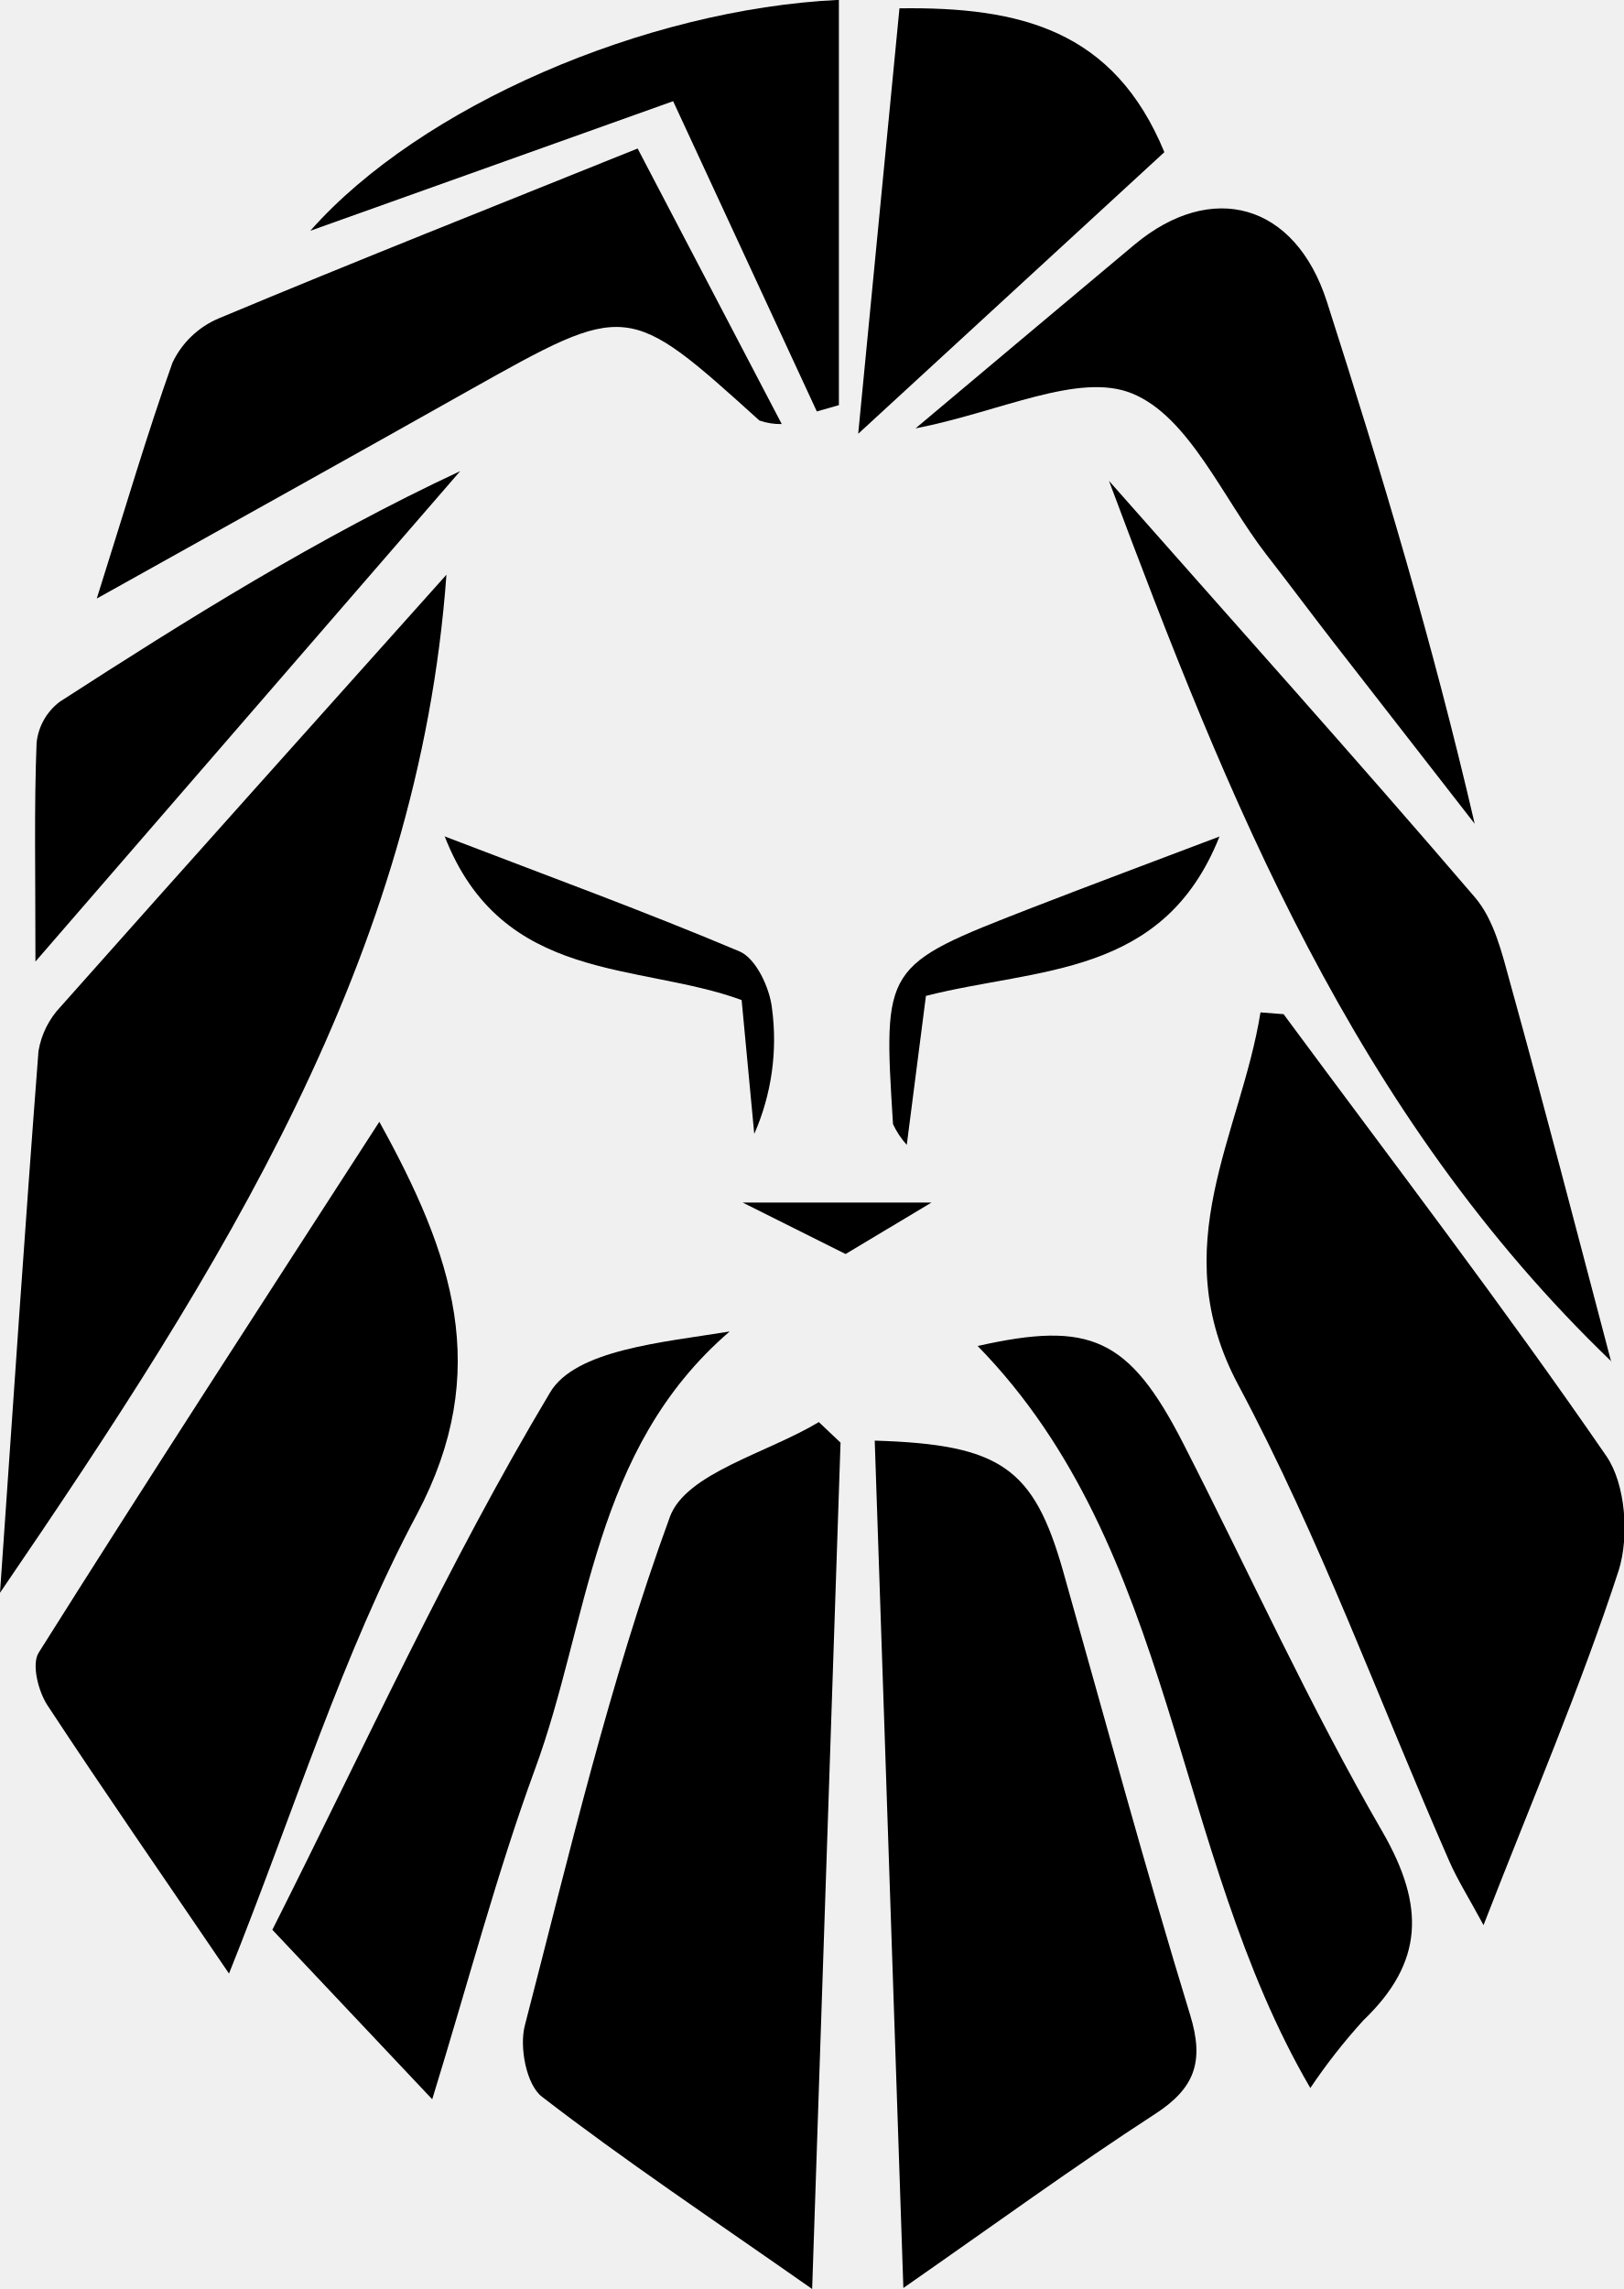
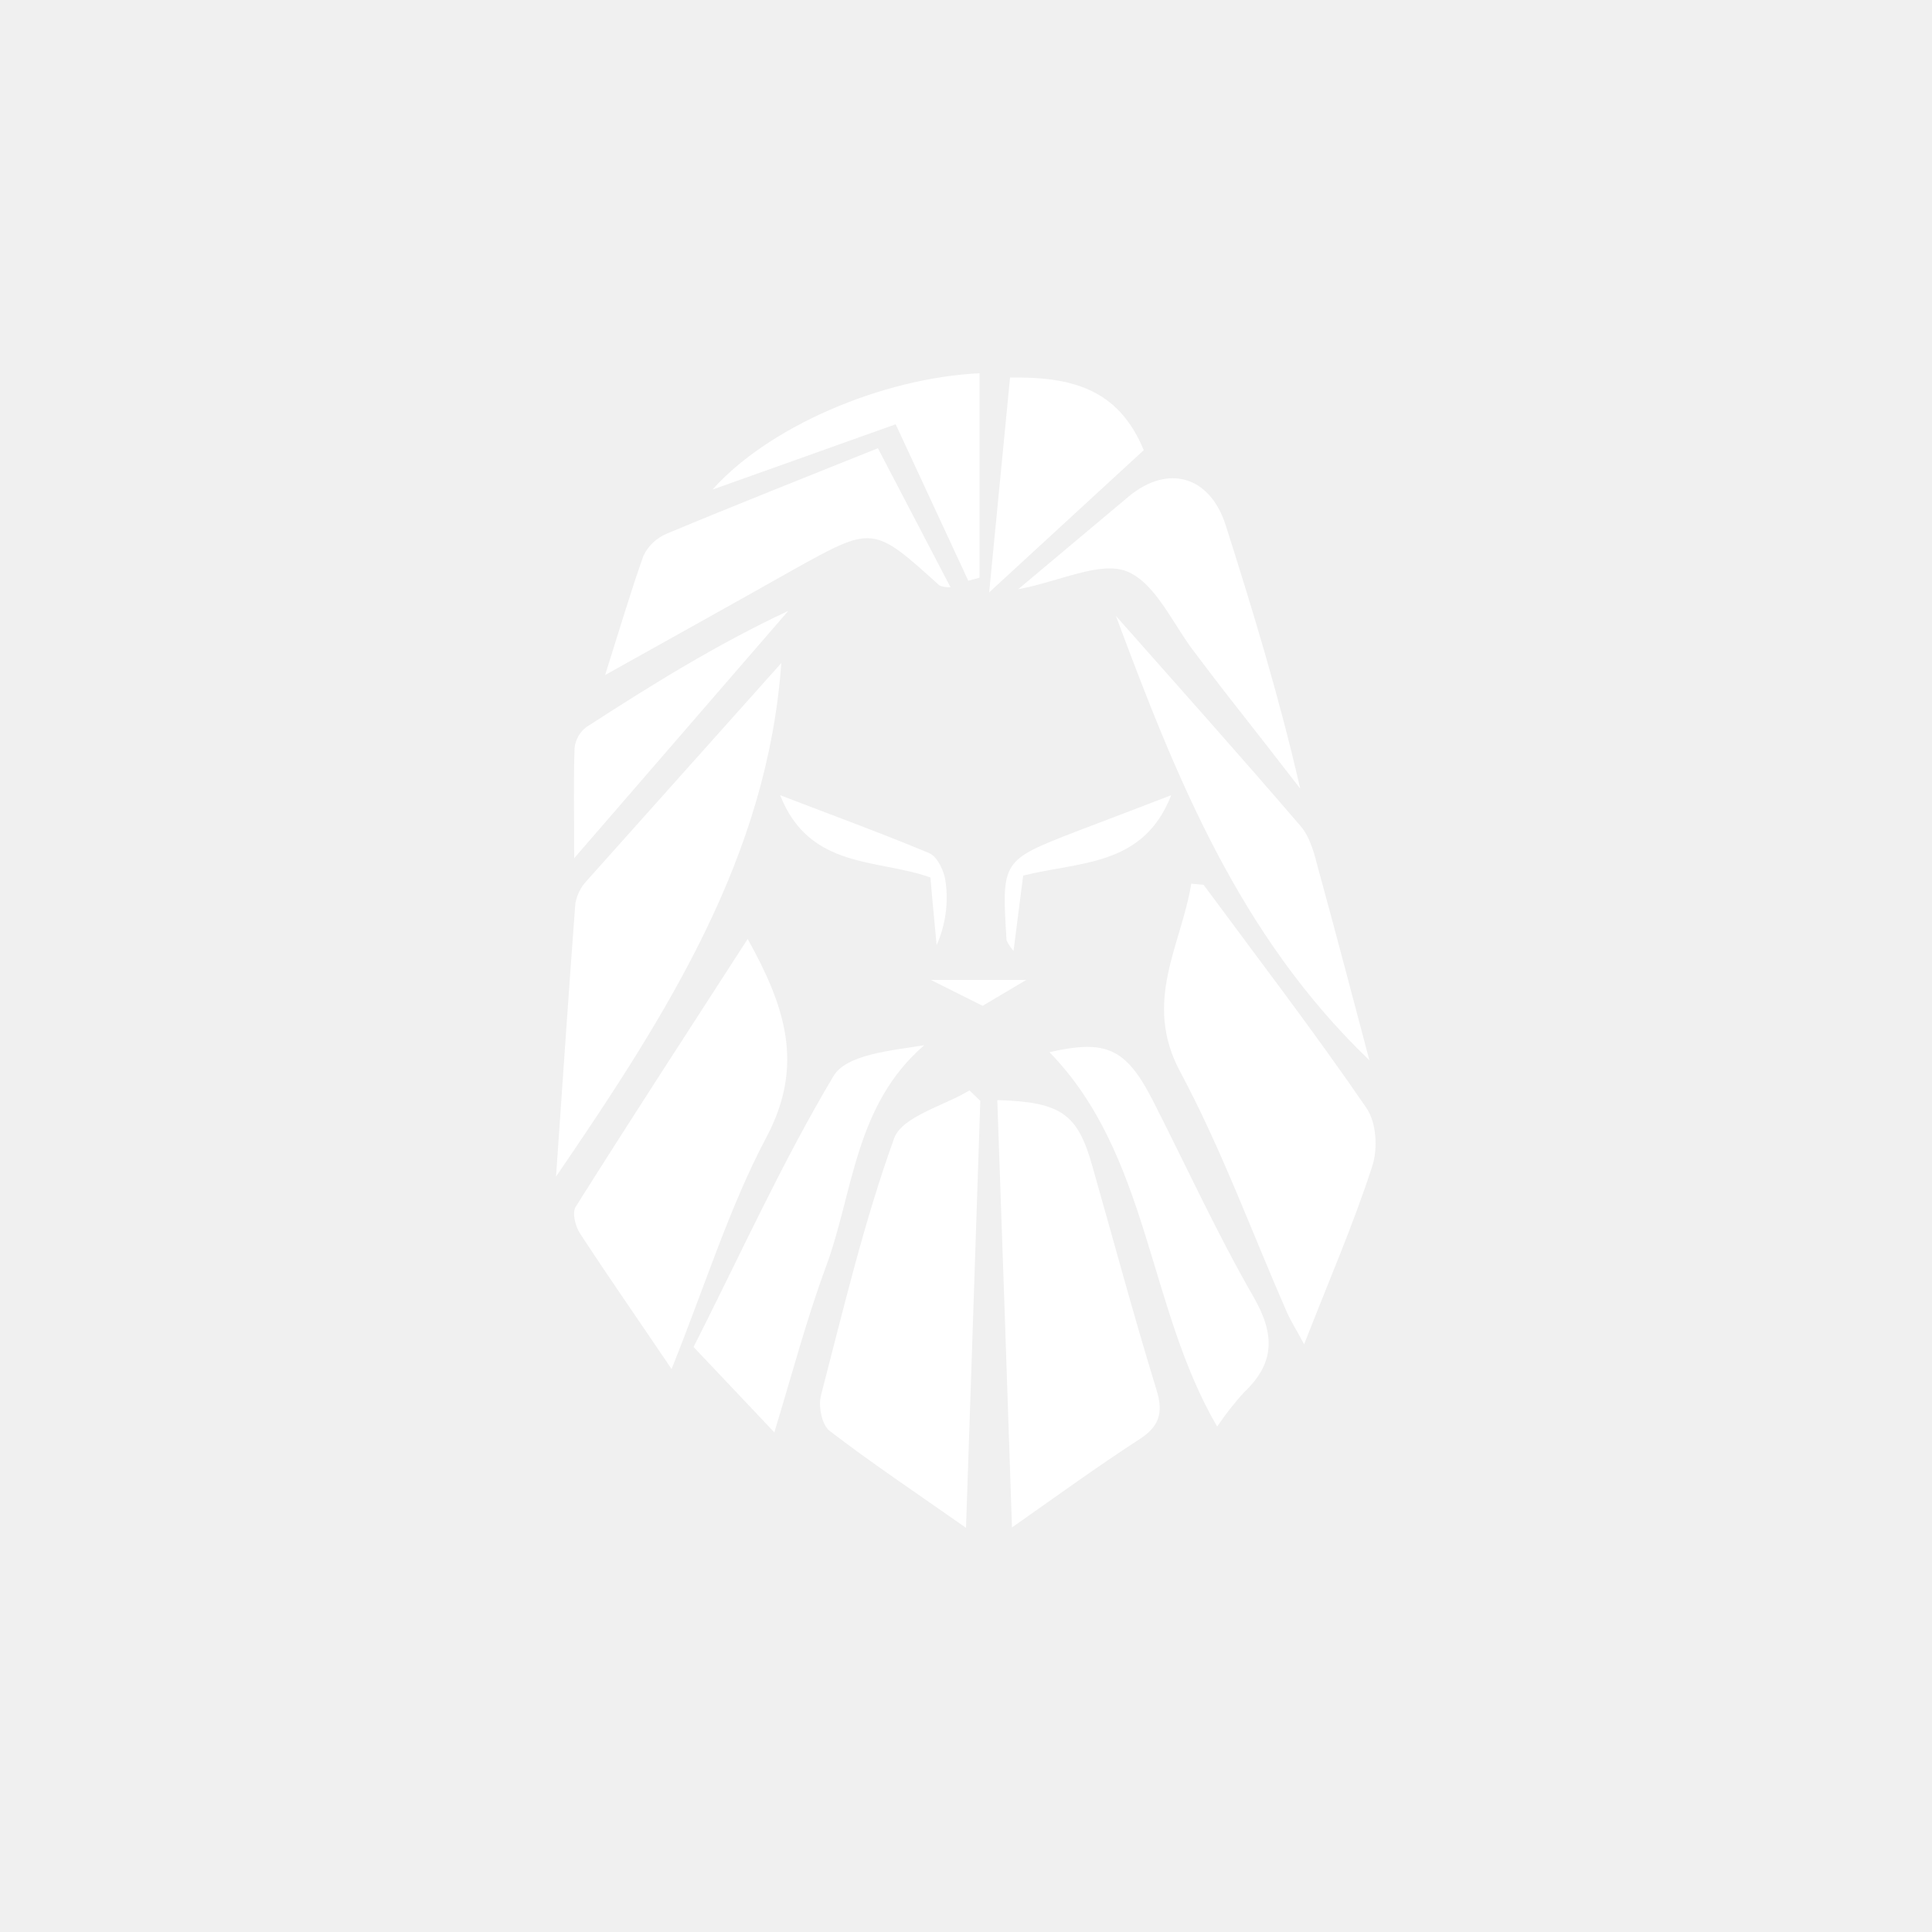
- <svg xmlns="http://www.w3.org/2000/svg" id="bfcce9db-b055-4278-98ca-1a06890a14a8" data-name="Capa 2" viewBox="0 0 128.73 181.42">
-   <path d="M155,94.77c8.58,11.61,17.37,23.09,25.57,35,1.55,2.23,1.84,6.38,1,9.07-3,9.21-6.85,18.17-10.72,28.13-1.17-2.17-2.06-3.57-2.72-5.08-5.53-12.61-10.26-25.64-16.73-37.75-5.87-11,.21-19.8,1.77-29.51L155,94.77" transform="translate(-53.25 -14.39)" />
-   <path d="M122.58,128.57c10,0.3,12.62,2.15,14.95,10.37,3.32,11.73,6.5,23.52,10.07,35.17,1.13,3.69.36,5.8-2.82,7.85-6.38,4.14-12.54,8.63-19.92,13.77-0.78-23.21-1.53-45.17-2.27-67.17" transform="translate(-53.25 -14.39)" />
-   <path d="M117.63,195.81c-7.93-5.56-14.85-10.17-21.42-15.24-1.23-.94-1.8-3.92-1.36-5.63,3.51-13.53,6.71-27.22,11.5-40.32,1.27-3.48,7.73-5.06,11.81-7.52l1.72,1.63c-0.74,22-1.47,43.9-2.25,67.07" transform="translate(-53.25 -14.39)" />
-   <path d="M71.41,170.82C66.1,163,61.47,156.33,57,149.53c-0.72-1.11-1.26-3.25-.68-4.16,8.75-13.9,17.7-27.67,27-42.07,5.8,10.49,9,19.71,3,31.07-5.92,11.09-9.67,23.34-14.92,36.45" transform="translate(-53.25 -14.39)" />
-   <path d="M88.64,59.94c-2.21,30.34-17.73,54.82-35.39,80.69,1.08-15.58,2-29.26,3.05-42.93a6.74,6.74,0,0,1,1.78-3.55C68.26,82.69,78.5,71.28,88.64,59.94" transform="translate(-53.25 -14.39)" />
-   <path d="M87.5,180.76L74.84,167.34c7.32-14.52,13.89-29,22-42.56,2-3.43,9-4,14.25-4.86-10.93,9.4-11.11,23-15.45,34.74-3,8.19-5.23,16.7-8.12,26.09" transform="translate(-53.25 -14.39)" />
-   <path d="M103.8,26.17L115.22,48a5.12,5.12,0,0,1-1.77-.28c-10.46-9.45-10.45-9.44-23-2.4C81.1,50.59,71.7,55.81,60.92,61.83c2.3-7.28,4-13.07,6-18.69a7.13,7.13,0,0,1,3.68-3.52c10.8-4.52,21.7-8.83,33.17-13.45" transform="translate(-53.25 -14.39)" />
-   <path d="M157.12,179.88c-11-18.85-10.62-42.7-26.37-58.81,8.89-2,12-.7,16.33,7.79,5.24,10.26,10,20.78,15.78,30.75,3.35,5.84,3.27,10.3-1.53,14.9a46.6,46.6,0,0,0-4.21,5.37" transform="translate(-53.25 -14.39)" />
-   <path d="M181,122.31c-20.49-19.68-30.39-44.55-39.84-69.81,9.7,11,19.48,21.89,29,33,1.53,1.78,2.16,4.45,2.81,6.82,2.7,9.74,5.24,19.53,8,30" transform="translate(-53.25 -14.39)" />
-   <path d="M125.84,48.33c6.32-5.3,11.82-9.94,17.34-14.55,6.13-5.11,12.74-3.28,15.25,4.51,4.34,13.53,8.42,27.15,11.72,41.39Q164.57,72.52,159,65.35c-1.8-2.32-3.56-4.69-5.36-7-3.46-4.46-6.12-10.94-10.66-12.78-4.24-1.72-10.48,1.48-17.14,2.77" transform="translate(-53.25 -14.39)" />
-   <path d="M124.55,15.05c9.58-.13,17,1.71,21,11.4L121.28,48.77l3.27-33.71" transform="translate(-53.25 -14.39)" />
-   <path d="M119.75,14.39V46.5L118,47,106.61,22.41,77.85,32.68c8.69-9.85,26.53-17.57,41.89-18.3" transform="translate(-53.25 -14.39)" />
-   <path d="M56.06,90.6c0-7.18-.11-12.26.09-17.33A4.68,4.68,0,0,1,58,70C68.16,63.44,78.45,57,89.73,51.73L56.06,90.6" transform="translate(-53.25 -14.39)" />
-   <path d="M126.65,93.32c-0.5,3.87-.95,7.38-1.52,11.81a6.75,6.75,0,0,1-1.09-1.64c-0.79-12.55-.79-12.56,10.93-17.12,4.77-1.85,9.57-3.64,14.95-5.68-4.44,11.19-14.39,10.37-23.26,12.63" transform="translate(-53.25 -14.39)" />
-   <path d="M88.47,80.67c8.37,3.21,16,6,23.41,9.13,1.29,0.55,2.37,2.85,2.56,4.46a18.57,18.57,0,0,1-1.4,10c-0.32-3.42-.65-6.84-1-10.61-8.19-3-19-1.28-23.55-13" transform="translate(-53.25 -14.39)" />
-   <polygon points="58.87 95.31 73.84 95.31 67.03 99.39 58.87 95.31" />
+ <svg xmlns="http://www.w3.org/2000/svg" version="1.1" x="0px" y="0px" viewBox="0 0 50 50" style="enable-background:new 0 0 50 50;" xml:space="preserve">
+   <style type="text/css">
+ 	.st0{display:none;}
+ 	.st1{display:inline;fill:#FFFFFF;}
+ 	.st2{fill:#FFFFFF;}
+ 	.st3{display:none;fill:#FFFFFF;}
+ </style>
+   <g id="Capa_1">
+     <rect x="0.13" y="0.13" class="st0" width="50" height="50" />
+     <g class="st0">
+       <path class="st1" d="M27.11,30.02V29.6c0-3.5,0.04-7.01-0.01-10.51c-0.03-2.14-0.2-4.29-0.32-6.43c-0.06-0.29,0.09-0.57,0.36-0.69    c1.12-0.62,1.75-1.65,2.17-2.82c0.11-0.28,0.2-0.58,0.26-0.88c0.05-0.24,0.14-0.29,0.38-0.28c1.13,0.05,2.26,0.13,3.4,0.1    c2.48-0.05,4.89-0.57,7.28-1.17c0.35-0.09,0.71-0.19,1.06-0.27c0.09-0.01,0.18-0.01,0.28,0L42,6.76c-0.15,0.07-0.3,0.14-0.45,0.19    c-2.45,0.76-4.91,1.51-7.35,2.28c-0.76,0.24-1.51,0.51-2.25,0.83c-0.59,0.26-0.64,0.59-0.14,1.01c0.59,0.5,1.21,0.97,1.85,1.41    c2.12,1.49,4.27,2.97,6.41,4.46c0.09,0.08,0.18,0.17,0.26,0.26l-0.07,0.09c-0.12-0.05-0.24-0.1-0.36-0.16    c-2.41-1.34-4.81-2.69-7.23-4.02c-0.57-0.3-1.17-0.56-1.78-0.76c-0.56-0.2-0.77,0-0.56,0.56c0.23,0.67,0.52,1.31,0.87,1.93    c1.69,2.82,3.4,5.62,5.11,8.43c0.07,0.12,0.13,0.26,0.19,0.39l-0.1,0.08c-0.1-0.09-0.19-0.18-0.28-0.28    c-1.45-1.98-2.9-3.96-4.34-5.94c-0.61-0.84-1.23-1.67-1.86-2.49c-0.15-0.2-0.32-0.38-0.51-0.54c-0.38-0.34-0.6-0.29-0.72,0.2    c-0.14,0.51-0.23,1.03-0.27,1.56c-0.21,2.81-0.38,5.62-0.59,8.43c-0.13,1.68-0.3,3.36-0.46,5.03c-0.02,0.11-0.06,0.21-0.1,0.31    l-0.13-0.04" />
+       <path class="st1" d="M9.66,17.23c0.08-0.1,0.17-0.18,0.27-0.26c2.23-1.56,4.46-3.11,6.7-4.68c0.54-0.37,1.06-0.78,1.56-1.21    c0.48-0.43,0.45-0.77-0.15-1.01c-0.89-0.37-1.8-0.68-2.72-0.97c-2.32-0.74-4.65-1.45-6.98-2.17C8.22,6.88,8.11,6.83,8,6.78    l0.02-0.13c0.12,0,0.23,0.01,0.35,0.03c1.47,0.32,2.93,0.7,4.41,1c2.37,0.48,4.81,0.59,7.21,0.33c0.28-0.03,0.36,0.05,0.42,0.31    c0.24,1.03,0.64,2.01,1.37,2.79c0.35,0.33,0.73,0.63,1.14,0.89c0.16,0.11,0.28,0.18,0.28,0.43c-0.14,3.44-0.31,6.88-0.39,10.32    c-0.05,2.3,0.04,4.6,0.07,6.9c0,0.13,0,0.25,0,0.38l-0.12,0.03c-0.05-0.09-0.09-0.18-0.11-0.28c-0.12-1.15-0.25-2.3-0.33-3.45    c-0.25-3.36-0.48-6.73-0.72-10.09c-0.04-0.49-0.13-0.98-0.25-1.46c-0.14-0.57-0.38-0.64-0.8-0.21c-0.38,0.39-0.73,0.8-1.05,1.24    c-1.86,2.54-3.72,5.08-5.57,7.62c-0.09,0.12-0.21,0.23-0.31,0.34L13.5,23.7c0.07-0.13,0.12-0.27,0.2-0.4    c1.58-2.58,3.19-5.16,4.73-7.75c0.44-0.8,0.84-1.62,1.19-2.46c0.09-0.19,0.03-0.45,0.04-0.67c-0.24,0-0.5-0.06-0.71,0.03    c-0.74,0.29-1.47,0.63-2.18,1c-2.24,1.22-4.47,2.49-6.7,3.73c-0.12,0.06-0.24,0.11-0.36,0.15L9.66,17.23" />
+       <path class="st1" d="M24.98,40.58c-0.03-0.09-0.04-0.19-0.06-0.29c-0.12-3.17-0.24-6.34-0.35-9.51    c-0.16-4.36-0.32-8.71-0.45-13.08c-0.06-1.85-0.04-3.7-0.03-5.55c0.02-0.46,0.09-0.91,0.21-1.36c0.11-0.45,0.37-0.59,0.85-0.58    c0.41,0,0.66,0.17,0.75,0.61c0.11,0.48,0.16,0.97,0.17,1.47c-0.04,2.72-0.09,5.45-0.17,8.17c-0.09,2.92-0.21,5.84-0.32,8.77    c-0.13,3.63-0.26,7.26-0.38,10.89c-0.01,0.15-0.03,0.31-0.06,0.46h-0.14L24.98,40.58z" />
+     </g>
+     <g>
+       <path class="st2" d="M31.15,22.9c1.41,1.91,2.86,3.8,4.21,5.77c0.26,0.37,0.3,1.05,0.16,1.49c-0.49,1.52-1.13,2.99-1.77,4.63    c-0.19-0.36-0.34-0.59-0.45-0.84c-0.91-2.08-1.69-4.22-2.76-6.22c-0.97-1.81,0.03-3.26,0.29-4.86L31.15,22.9" />
+       <path class="st2" d="M25.81,28.47c1.65,0.05,2.08,0.35,2.46,1.71c0.55,1.93,1.07,3.87,1.66,5.79c0.19,0.61,0.06,0.96-0.46,1.29    c-1.05,0.68-2.07,1.42-3.28,2.27C26.06,35.71,25.94,32.09,25.81,28.47" />
+       <path class="st2" d="M25,39.54c-1.31-0.92-2.45-1.68-3.53-2.51c-0.2-0.15-0.3-0.65-0.22-0.93c0.58-2.23,1.11-4.48,1.89-6.64    c0.21-0.57,1.27-0.83,1.95-1.24l0.28,0.27C25.25,32.12,25.13,35.73,25,39.54" />
+       <path class="st2" d="M17.38,35.43c-0.87-1.29-1.64-2.39-2.37-3.51c-0.12-0.18-0.21-0.54-0.11-0.69c1.44-2.29,2.92-4.56,4.45-6.93    c0.96,1.73,1.48,3.25,0.49,5.12C18.87,31.25,18.25,33.27,17.38,35.43" />
+       <path class="st2" d="M20.22,17.16c-0.36,5-2.92,9.03-5.83,13.29c0.18-2.57,0.33-4.82,0.5-7.07c0.04-0.22,0.14-0.42,0.29-0.58    C16.87,20.91,18.55,19.03,20.22,17.16" />
+       <path class="st2" d="M20.04,37.07l-2.09-2.21c1.21-2.39,2.29-4.78,3.62-7.01c0.33-0.56,1.48-0.66,2.35-0.8    c-1.8,1.55-1.83,3.79-2.54,5.72C20.88,34.12,20.51,35.52,20.04,37.07" />
+       <path class="st2" d="M22.72,11.6l1.88,3.6c-0.1,0-0.2-0.01-0.29-0.05c-1.72-1.56-1.72-1.55-3.79-0.4    c-1.54,0.87-3.09,1.73-4.86,2.72c0.38-1.2,0.66-2.15,0.99-3.08c0.12-0.26,0.34-0.47,0.61-0.58C19.03,13.07,20.83,12.36,22.72,11.6    " />
+       <path class="st2" d="M31.5,36.92c-1.81-3.1-1.75-7.03-4.34-9.69c1.46-0.33,1.98-0.12,2.69,1.28c0.86,1.69,1.65,3.42,2.6,5.07    c0.55,0.96,0.54,1.7-0.25,2.45C31.94,36.31,31.71,36.61,31.5,36.92" />
+       <path class="st2" d="M35.44,27.44c-3.38-3.24-5.01-7.34-6.56-11.5c1.6,1.81,3.21,3.61,4.78,5.44c0.25,0.29,0.36,0.73,0.46,1.12    C34.56,24.1,34.98,25.71,35.44,27.44" />
+       <path class="st2" d="M26.35,15.25c1.04-0.87,1.95-1.64,2.86-2.4c1.01-0.84,2.1-0.54,2.51,0.74c0.71,2.23,1.39,4.47,1.93,6.82    c-0.61-0.79-1.22-1.57-1.84-2.36c-0.3-0.38-0.59-0.77-0.88-1.15c-0.57-0.73-1.01-1.8-1.76-2.11    C28.48,14.51,27.45,15.04,26.35,15.25" />
+       <path class="st2" d="M26.14,9.77c1.58-0.02,2.8,0.28,3.46,1.88l-4,3.68L26.14,9.77" />
+       <path class="st2" d="M25.35,9.66v5.29l-0.29,0.08l-1.88-4.05l-4.74,1.69C19.88,11.05,22.82,9.78,25.35,9.66" />
+       <path class="st2" d="M14.86,22.21c0-1.18-0.02-2.02,0.01-2.85c0.02-0.21,0.13-0.41,0.3-0.54c1.67-1.08,3.37-2.14,5.23-3.01    L14.86,22.21" />
+       <path class="st2" d="M26.48,22.66c-0.08,0.64-0.16,1.22-0.25,1.95c-0.07-0.08-0.13-0.17-0.18-0.27c-0.13-2.07-0.13-2.07,1.8-2.82    c0.79-0.3,1.58-0.6,2.46-0.94C29.59,22.43,27.95,22.29,26.48,22.66" />
+       <path class="st2" d="M20.19,20.58c1.38,0.53,2.64,0.99,3.86,1.5c0.21,0.09,0.39,0.47,0.42,0.73c0.08,0.56,0,1.13-0.23,1.65    c-0.05-0.56-0.11-1.13-0.16-1.75C22.73,22.22,20.95,22.51,20.19,20.58" />
+       <polygon class="st2" points="24.09,25.36 26.56,25.36 25.43,26.03   " />
+     </g>
+     <path class="st3" d="M20.16,20.4c-2.91-1.45-5.85-2.77-8.63-4.38c-1.38-0.8-2.53-2.04-3.63-3.24c-0.5-0.55-0.7-1.46-0.84-2.24   C7.01,10.26,7.49,9.67,7.82,9.6c0.33-0.07,1.03,0.28,1.08,0.55c0.42,1.96,1.9,3,3.39,3.98s3.06,1.77,4.59,2.64l0.24-0.27   c-0.21-0.34-0.39-0.7-0.54-1.07c-0.5-1.5-1.01-3-1.42-4.53c-0.18-0.67-0.05-1.41,0.84-1.48c0.89-0.07,0.96,0.61,1.17,1.29   c0.46,1.51,0.88,3.08,1.66,4.42c2.96,5.12,9.89,5,12.7-0.26c0.73-1.37,1.09-2.96,1.52-4.48c0.18-0.63,0.22-1.29,1.06-1.25   c0.91,0.05,1.08,0.79,0.92,1.45c-0.37,1.58-0.86,3.12-1.33,4.67c-0.11,0.35-0.33,0.67-0.4,1.11c2.85-1.35,5.66-2.72,7.5-5.42   c0.19-0.27,0.15-0.72,0.35-0.97c0.3-0.38,0.72-0.65,1.09-0.97c0.29,0.42,0.91,0.94,0.82,1.27c-0.25,0.95-0.55,2.08-1.24,2.68   c-1.93,1.68-3.98,3.21-6.14,4.57c-1.69,1.06-3.62,1.72-5.58,2.63c2.63,2.14,3.94,4.82,3.48,8.19c-0.27,2.03-1.31,3.88-2.9,5.18   c-3.24,2.76-8.24,2.51-11.27-0.52c-3.47-3.47-3.17-7.96,0.73-12.59 M25.29,20.79c-3.45-0.01-6.26,2.79-6.27,6.24   c0,0.06,0,0.13,0,0.19c0.06,3.49,2.87,6.21,6.4,6.18c3.43-0.02,6.26-2.91,6.24-6.38C31.65,23.6,28.74,20.75,25.29,20.79" />
+     <path class="st3" d="M26.61,27.05c0.06,0.81-0.55,1.52-1.36,1.58c-0.04,0-0.08,0-0.11,0c-0.92,0.04-1.57-0.53-1.62-1.43   c-0.05-0.97,0.56-1.63,1.52-1.65c0.81-0.05,1.52,0.56,1.57,1.38C26.61,26.97,26.61,27.01,26.61,27.05" />
+     <g class="st0">
+       <path class="st1" d="M20.68,26.95c-0.9-1.94-2.3-3.34-4.39-4.01c0.41-1.16,0.77-2.26,1.19-3.36c0.49-1.31,1.04-2.61,1.54-3.91    c0.59-1.53,1.76-2.34,3.3-2.7c0.16-0.03,0.32-0.09,0.45-0.18l-1.96-0.18c0.58-0.56,1.06-1.07,1.6-1.51c0.74-0.6,1.52-1.15,2.3-1.7    c0.13-0.08,0.29-0.1,0.43-0.04c1.41,0.84,2.68,1.88,3.78,3.1c0.03,0.05,0.07,0.1,0.09,0.15l-1.84,0.17c0,0.02,0,0.04,0,0.06    c0.45,0.13,0.9,0.24,1.34,0.41c1.04,0.39,1.85,1.06,2.27,2.1c0.84,2.08,1.65,4.18,2.46,6.27c0.16,0.4,0.29,0.82,0.45,1.29    c-2.08,0.68-3.48,2.09-4.44,4.12c0.27-0.26,0.48-0.46,0.69-0.66c0.62-0.62,1.35-1.11,2.15-1.46c0.9-0.34,1.9-0.34,2.8,0.01    c0.51,0.18,1,0.41,1.51,0.63c-0.7,0.41-1.36,0.75-1.98,1.17c-1.77,1.18-2.81,2.92-3.62,4.84c-0.62,1.48-1.23,2.97-1.95,4.4    c-0.82,1.61-2.1,2.84-3.57,3.87c-0.17,0.14-0.41,0.13-0.57-0.02c-2.13-1.43-3.58-3.4-4.54-5.75c-0.45-1.11-0.9-2.22-1.39-3.31    c-0.96-2.22-2.72-3.99-4.94-4.94c-0.07-0.03-0.15-0.07-0.23-0.11c-0.02-0.02-0.04-0.04-0.06-0.06c1.21-0.62,2.42-1.17,3.81-0.83    c1.34,0.32,2.3,1.25,3.27,2.16 M25.01,34.72c0.08-0.15,0.13-0.23,0.16-0.31c1.12-2.32,2.04-4.72,2.76-7.2    c0.68-2.49,1.36-4.97,2.03-7.44c-0.01-0.08-0.03-0.15-0.06-0.23l-0.55,0.78c-0.07-0.06-0.13-0.12-0.17-0.2    c-0.11-0.29-0.2-0.6-0.27-0.9c-0.35-1.96-1.39-3.48-2.92-4.72c-0.78-0.63-1.27-0.66-2.02,0c-0.41,0.36-0.8,0.75-1.18,1.13    c-0.68,0.68-1.17,1.52-1.41,2.45c-0.15,0.58-0.3,1.16-0.47,1.75c-0.07,0.19-0.14,0.37-0.23,0.55l-0.59-0.71    c-0.05,0.07-0.07,0.16-0.05,0.24c0.57,2.07,1.16,4.14,1.72,6.21c0.82,2.97,1.92,5.85,3.28,8.61" />
+       <path class="st1" d="M23.92,20.03c0.02-0.38,0.04-0.75,0.05-1.11c0-0.28-0.13-0.32-0.39-0.29c-0.39,0.03-0.78,0.02-1.17-0.02    c-0.07,0-0.13-0.2-0.18-0.31c0-0.03,0.01-0.05,0.03-0.07c0.13-0.25,0.23-0.68,0.41-0.72c0.51-0.1,1.09-0.15,1.51,0.26    c0.16,0.16,0.19,0.49,0.23,0.75c0,0.2-0.02,0.41-0.06,0.61c-0.04,0.66,0.35,0.95,0.99,0.74L26,19.63l-0.04,0.15    c0.13,0.14,0.28,0.27,0.45,0.36c0.85,0.33,1.29,0.9,1.32,1.82c0.05,1.39-0.26,2.73-0.53,4.08c-0.07,0.37-0.16,0.74-0.27,1.19    l-0.42-0.75c0.12,2.06-0.79,3.84-1.47,5.81c-0.7-1.96-1.62-3.73-1.49-5.82l-0.45,0.76c-0.38-1.75-0.84-3.4-0.82-5.13    C22.28,20.98,22.68,20.48,23.92,20.03 M26.39,22.97c0.03-0.74,0.34-1.57-0.47-2.11c-0.61-0.34-1.35-0.32-1.93,0.06    c-0.47,0.35-0.61,1.13-0.39,2.09c0.1-0.26,0.18-0.5,0.3-0.73c0.23-0.45,0.51-0.89,1.11-0.88c0.6,0,0.85,0.41,1.08,0.86    C26.21,22.48,26.29,22.73,26.39,22.97" />
+       <path class="st1" d="M25.71,18.67c-0.28-0.46-0.12-0.97,0.45-1.12c0.37-0.08,0.75-0.11,1.13-0.09c0.14,0.06,0.25,0.17,0.3,0.32    c0.32,0.75,0.21,0.9-0.61,0.9c-0.14,0-0.27-0.02-0.41-0.02C26.31,18.66,26.05,18.66,25.71,18.67" />
+     </g>
+   </g>
+   <g id="Capa_2">
+     <path class="st3" d="M25.08,25.03c0.18-0.48,0.34-0.89,0.5-1.3c0.78-1.95,2.1-3.51,3.7-4.83c1.78-1.46,3.59-2.87,5.38-4.31   c0.69-0.55,1.34-1.13,1.96-1.76c1.09-1.13,1.67-2.52,1.98-4.05c0.02-0.13,0.03-0.26,0.06-0.38c0.03-0.07,0.07-0.14,0.12-0.2   c0.08,0.04,0.15,0.09,0.2,0.15c0.24,0.54,0.48,1.08,0.69,1.64c0.61,1.62,1.03,3.31,1.24,5.03c0.36,2.97,0.1,5.88-1.19,8.59   c-1.16,2.52-3.25,4.49-5.82,5.51c-0.28,0.11-0.56,0.21-0.85,0.29c-0.09,0.01-0.19,0.01-0.28-0.02c0.04-0.09,0.09-0.18,0.16-0.25   c1.16-0.73,2.23-1.6,3.18-2.58c1.83-1.89,3.02-4.3,3.41-6.9c0.1-0.64,0.14-1.28,0.21-1.91l-0.07-0.02   c-0.03,0.03-0.05,0.06-0.07,0.09c-0.57,1.55-1.61,2.76-2.88,3.77c-1.08,0.85-2.2,1.65-3.3,2.49c-0.88,0.62-1.68,1.35-2.38,2.17   c-0.52,0.66-0.83,1.46-0.9,2.29c-0.19,1.78-0.42,3.55-1.06,5.24c-0.75,2.01-2.06,3.62-3.64,5.03c-0.08,0.09-0.23,0.1-0.32,0.02   c-0.01-0.01-0.02-0.02-0.03-0.04c-2.17-1.78-3.7-3.97-4.32-6.73c-0.27-1.2-0.47-2.41-0.65-3.62c-0.13-0.97-0.62-1.85-1.36-2.49   c-0.81-0.72-1.67-1.38-2.54-2.02c-1.33-0.97-2.73-1.84-3.92-2.99c-0.79-0.75-1.41-1.66-1.84-2.66c-0.03-0.07-0.08-0.12-0.14-0.16   c0.02,0.3,0.03,0.61,0.07,0.9c0.22,2.06,0.92,4.04,2.06,5.77c1.21,1.76,2.78,3.24,4.61,4.34c0.12,0.07,0.24,0.14,0.35,0.23   c0.06,0.07,0.1,0.14,0.13,0.23c-0.08,0.04-0.16,0.05-0.25,0.05c-0.69-0.23-1.37-0.49-2.03-0.8c-2.01-1.02-3.66-2.65-4.7-4.65   c-0.67-1.29-1.13-2.68-1.36-4.12c-0.23-1.32-0.3-2.65-0.2-3.99c0.16-2.4,0.71-4.75,1.63-6.97c0.05-0.14,0.11-0.27,0.18-0.4   c0.05-0.07,0.12-0.13,0.19-0.18c0.06,0.07,0.11,0.14,0.15,0.23c0.23,0.72,0.4,1.46,0.68,2.16c0.55,1.38,1.55,2.41,2.71,3.29   c1.65,1.28,3.34,2.53,5,3.8c1.21,0.93,2.4,1.88,3.39,3.06c0.9,1.08,1.59,2.32,2.05,3.64L25.08,25.03 M38.8,12.14l-0.07-0.01   c-0.04,0.07-0.07,0.14-0.12,0.21c-0.26,0.44-0.54,0.86-0.85,1.26c-0.86,1.01-1.92,1.8-2.94,2.62c-1.65,1.33-3.32,2.64-4.94,3.99   c-1.44,1.17-2.54,2.7-3.2,4.43c-0.45,1.28-0.77,2.61-0.94,3.95c-0.16,1.03-0.28,2.06-0.43,3.09c-0.03,0.09-0.07,0.18-0.13,0.25   c-0.07-0.08-0.12-0.16-0.16-0.26c-0.09-0.5-0.14-1-0.24-1.5c-0.26-1.36-0.48-2.74-0.83-4.09c-0.5-1.93-1.44-3.65-2.95-4.99   c-1.06-0.93-2.16-1.81-3.27-2.69c-1.56-1.22-3.16-2.39-4.71-3.62c-0.79-0.58-1.42-1.34-1.84-2.23c-0.03-0.04-0.06-0.07-0.1-0.09   c-0.16,1.24-0.12,2.5,0.14,3.72c0.27,1.46,1,2.79,2.07,3.81c0.96,0.85,1.98,1.64,3.05,2.34c1.16,0.8,2.34,1.58,3.34,2.59   c0.81,0.81,1.47,1.72,1.69,2.87c0.16,0.87,0.27,1.75,0.42,2.62c0.2,1.44,0.66,2.83,1.36,4.11c0.56,0.95,1.26,1.82,2.08,2.56   c0.04-0.03,0.08-0.05,0.11-0.08c1.04-1,1.85-2.21,2.4-3.55c0.62-1.56,0.86-3.2,1.01-4.85c0.08-1.41,0.68-2.75,1.69-3.74   c0.67-0.65,1.38-1.27,2.12-1.84c1.09-0.86,2.24-1.66,3.33-2.52c1.09-0.86,1.94-1.85,2.42-3.16c0.4-1.09,0.6-2.23,0.59-3.39   C38.89,13.33,38.83,12.72,38.8,12.14" />
+     <path class="st3" d="M43.14,25.28c-0.02-0.04-0.05-0.07-0.09-0.1c0.03-0.1,0.05-0.2,0.05-0.3c-0.17-1.04-0.3-2.08-0.54-3.1   c-0.8-3.42-2.33-6.45-4.76-9.01c-1.78-1.87-3.85-3.2-6.46-3.55c-0.41-0.06-0.83-0.07-1.24-0.1c0.59,0.58,1.2,1.08,1.76,1.63   c0.23,0.23,0.44,0.49,0.62,0.77c0.12,0.18,0.23,0.37,0.32,0.56c0.05,0.14,0.11,0.26,0.19,0.38c0.05,0.1,0.09,0.2,0.14,0.31   l0.02-0.02c0.04,0.08,0.07,0.16,0.1,0.24c-0.01,0.04-0.01,0.09,0,0.13c0.14,0.43,0.25,0.88,0.33,1.33   c0.08,0.69,0.12,1.38,0.12,2.07c-0.07,3.49-1.43,6.43-3.47,9.13c0.1,0.04,0.16,0.06,0.22,0.08c0.87,0.23,1.74,0.47,2.6,0.7   c0.24,0.11,0.53,0.01,0.65-0.23c0,0,0-0.01,0.01-0.01c1.74-2.67,2.9-5.54,3.07-8.76c0-0.22,0.05-0.44,0.07-0.67   c0.1,0.06,0.19,0.15,0.26,0.26c1.88,2.8,2.76,5.92,2.98,9.26c0.03,0.54,0.04,1.07,0.07,1.61c0,0.07-0.05,0.23,0.14,0.16l-0.22,0.52   c-4.34,0.22-8.58-0.27-12.51-2.41l0.83-1.15c0.87-1.21,1.72-2.43,2.3-3.81c0.83-2,1.36-4.06,1.03-6.25   c-0.27-1.88-1.15-3.43-2.72-4.53c-1.72-1.21-3.64-1.48-5.67-1.06c-3.14,0.65-5.09,3.32-5.23,6.28c-0.05,1.39,0.15,2.78,0.6,4.11   c0.58,1.86,1.56,3.49,2.74,5.03c0.36,0.47,0.7,0.94,1.07,1.43c-3.91,2.21-8.14,2.75-12.52,2.62l-0.1-0.58   c0.03-0.06,0.04-0.12,0.05-0.19c0-1.29,0.09-2.59,0.28-3.87c0.32-2.23,1.06-4.37,2.19-6.32c0.17-0.29,0.34-0.57,0.52-0.87   l-0.07-0.04l0.07,0.02l0.29,1.37c0.06,0.44,0.11,0.87,0.19,1.31c0.47,2.46,1.56,4.66,2.94,6.72c0.13,0.22,0.4,0.31,0.64,0.22   c0.87-0.25,1.73-0.49,2.59-0.74c0.07-0.03,0.15-0.06,0.22-0.09c-2.51-3.18-3.92-6.68-3.57-10.76c0.04-0.44,0.12-0.88,0.24-1.31   h0.02c0-0.03,0-0.07,0-0.1c0.1-0.33,0.22-0.66,0.36-0.97l0.05-0.05l-0.02-0.02c0.33-0.72,0.77-1.38,1.31-1.96   c0.46-0.46,0.99-0.87,1.48-1.31c-0.32-0.01-0.65,0-0.97,0.04c-1.78,0.2-3.46,0.9-4.86,2.01c-2.6,2.04-4.36,4.68-5.55,7.73   c-0.7,1.9-1.16,3.87-1.37,5.88c0,0.16,0.03,0.32,0.08,0.48c-0.06,0.04-0.1,0.1-0.13,0.16c-0.15,2-0.12,4.01,0.09,6.01   c-0.01,0.17,0.12,0.31,0.29,0.32c0.02,0,0.03,0,0.05,0c0.72,0.03,1.44,0.09,2.16,0.08c1.08,0,2.17-0.04,3.26-0.08   c0.83,0.11,2.31-0.1,3.62-0.34l0.48-0.07c0,0,0-0.02,0-0.02l0.37-0.08c0.04,0,0.08,0,0.12,0c0.4-0.09,0.79-0.19,1.19-0.28l0.42-0.1   l0,0l0.44-0.11c0.77-0.2,1.19,0.11,1.22,0.91c0.08,1.98,0.16,3.96,0.24,5.94c0,0.12,0.02,0.24,0.03,0.35l3.33-0.03   c0.01-0.04,0.01-0.08,0.02-0.12c-0.01-2.28-0.02-4.56-0.05-6.84c0.01-0.49-0.21-0.96-0.59-1.28c-0.13-0.12-0.25-0.25-0.36-0.39   c0.59-0.34,1.14-0.68,1.71-0.98c0.15-0.04,0.3-0.02,0.44,0.05c0.36,0.18,0.71,0.39,1.06,0.59c0.17,0.1,0.34,0.2,0.53,0.32   c-0.1,0.13-0.21,0.25-0.32,0.36c-0.41,0.36-0.64,0.89-0.6,1.44c0.02,2.18,0.04,4.36,0.06,6.55c0,0.09,0,0.19,0.02,0.28L29.39,38   c0.01-0.29,0.03-0.56,0.04-0.83c0.04-1.85,0.08-3.71,0.12-5.55c0.02-0.69,0.44-1.03,1.09-0.87c1.33,0.35,2.69,0.61,4.06,0.77   c1.68,0.24,3.87,0.45,4.99,0.17l0,0l3.13-0.09c0.16,0.02,0.3-0.1,0.32-0.26c0-0.02,0-0.03,0-0.05c0.03-0.61,0.11-1.23,0.1-1.84   C43.23,28.07,43.17,26.68,43.14,25.28 M25.04,26.14c-1.14-0.67-4.36-5.88-4.43-7.19c0.06,0.03,0.11,0.05,0.16,0.07   c0.7,0.4,1.38,0.8,2.09,1.18c0.21,0.1,0.43,0.16,0.65,0.19c0.15,0.05,0.31-0.03,0.36-0.18c0.02-0.06,0.02-0.12,0-0.18   c-0.02-0.14-0.05-0.28-0.1-0.41c-0.52-1.44-1.78-2.49-3.3-2.74c-0.4-0.08-0.4-0.07-0.45-0.49c-0.14-1.09-0.13-2.15,0.3-3.17   c0.65-1.55,1.89-2.4,3.46-2.8c2.1-0.55,4.52,0.51,5.53,2.36c0.55,1.01,0.65,2.11,0.56,3.23c-0.06,0.69-0.07,0.68-0.72,0.85   c-1.38,0.33-2.51,1.33-2.98,2.67c-0.09,0.24-0.26,0.53-0.04,0.75c0.22,0.22,0.54,0.08,0.77-0.05c0.7-0.37,1.38-0.78,2.06-1.17   c0.1-0.06,0.2-0.13,0.3-0.2l0.06,0.06C28.46,21.67,26.88,23.98,25.04,26.14" />
+   </g>
</svg>
